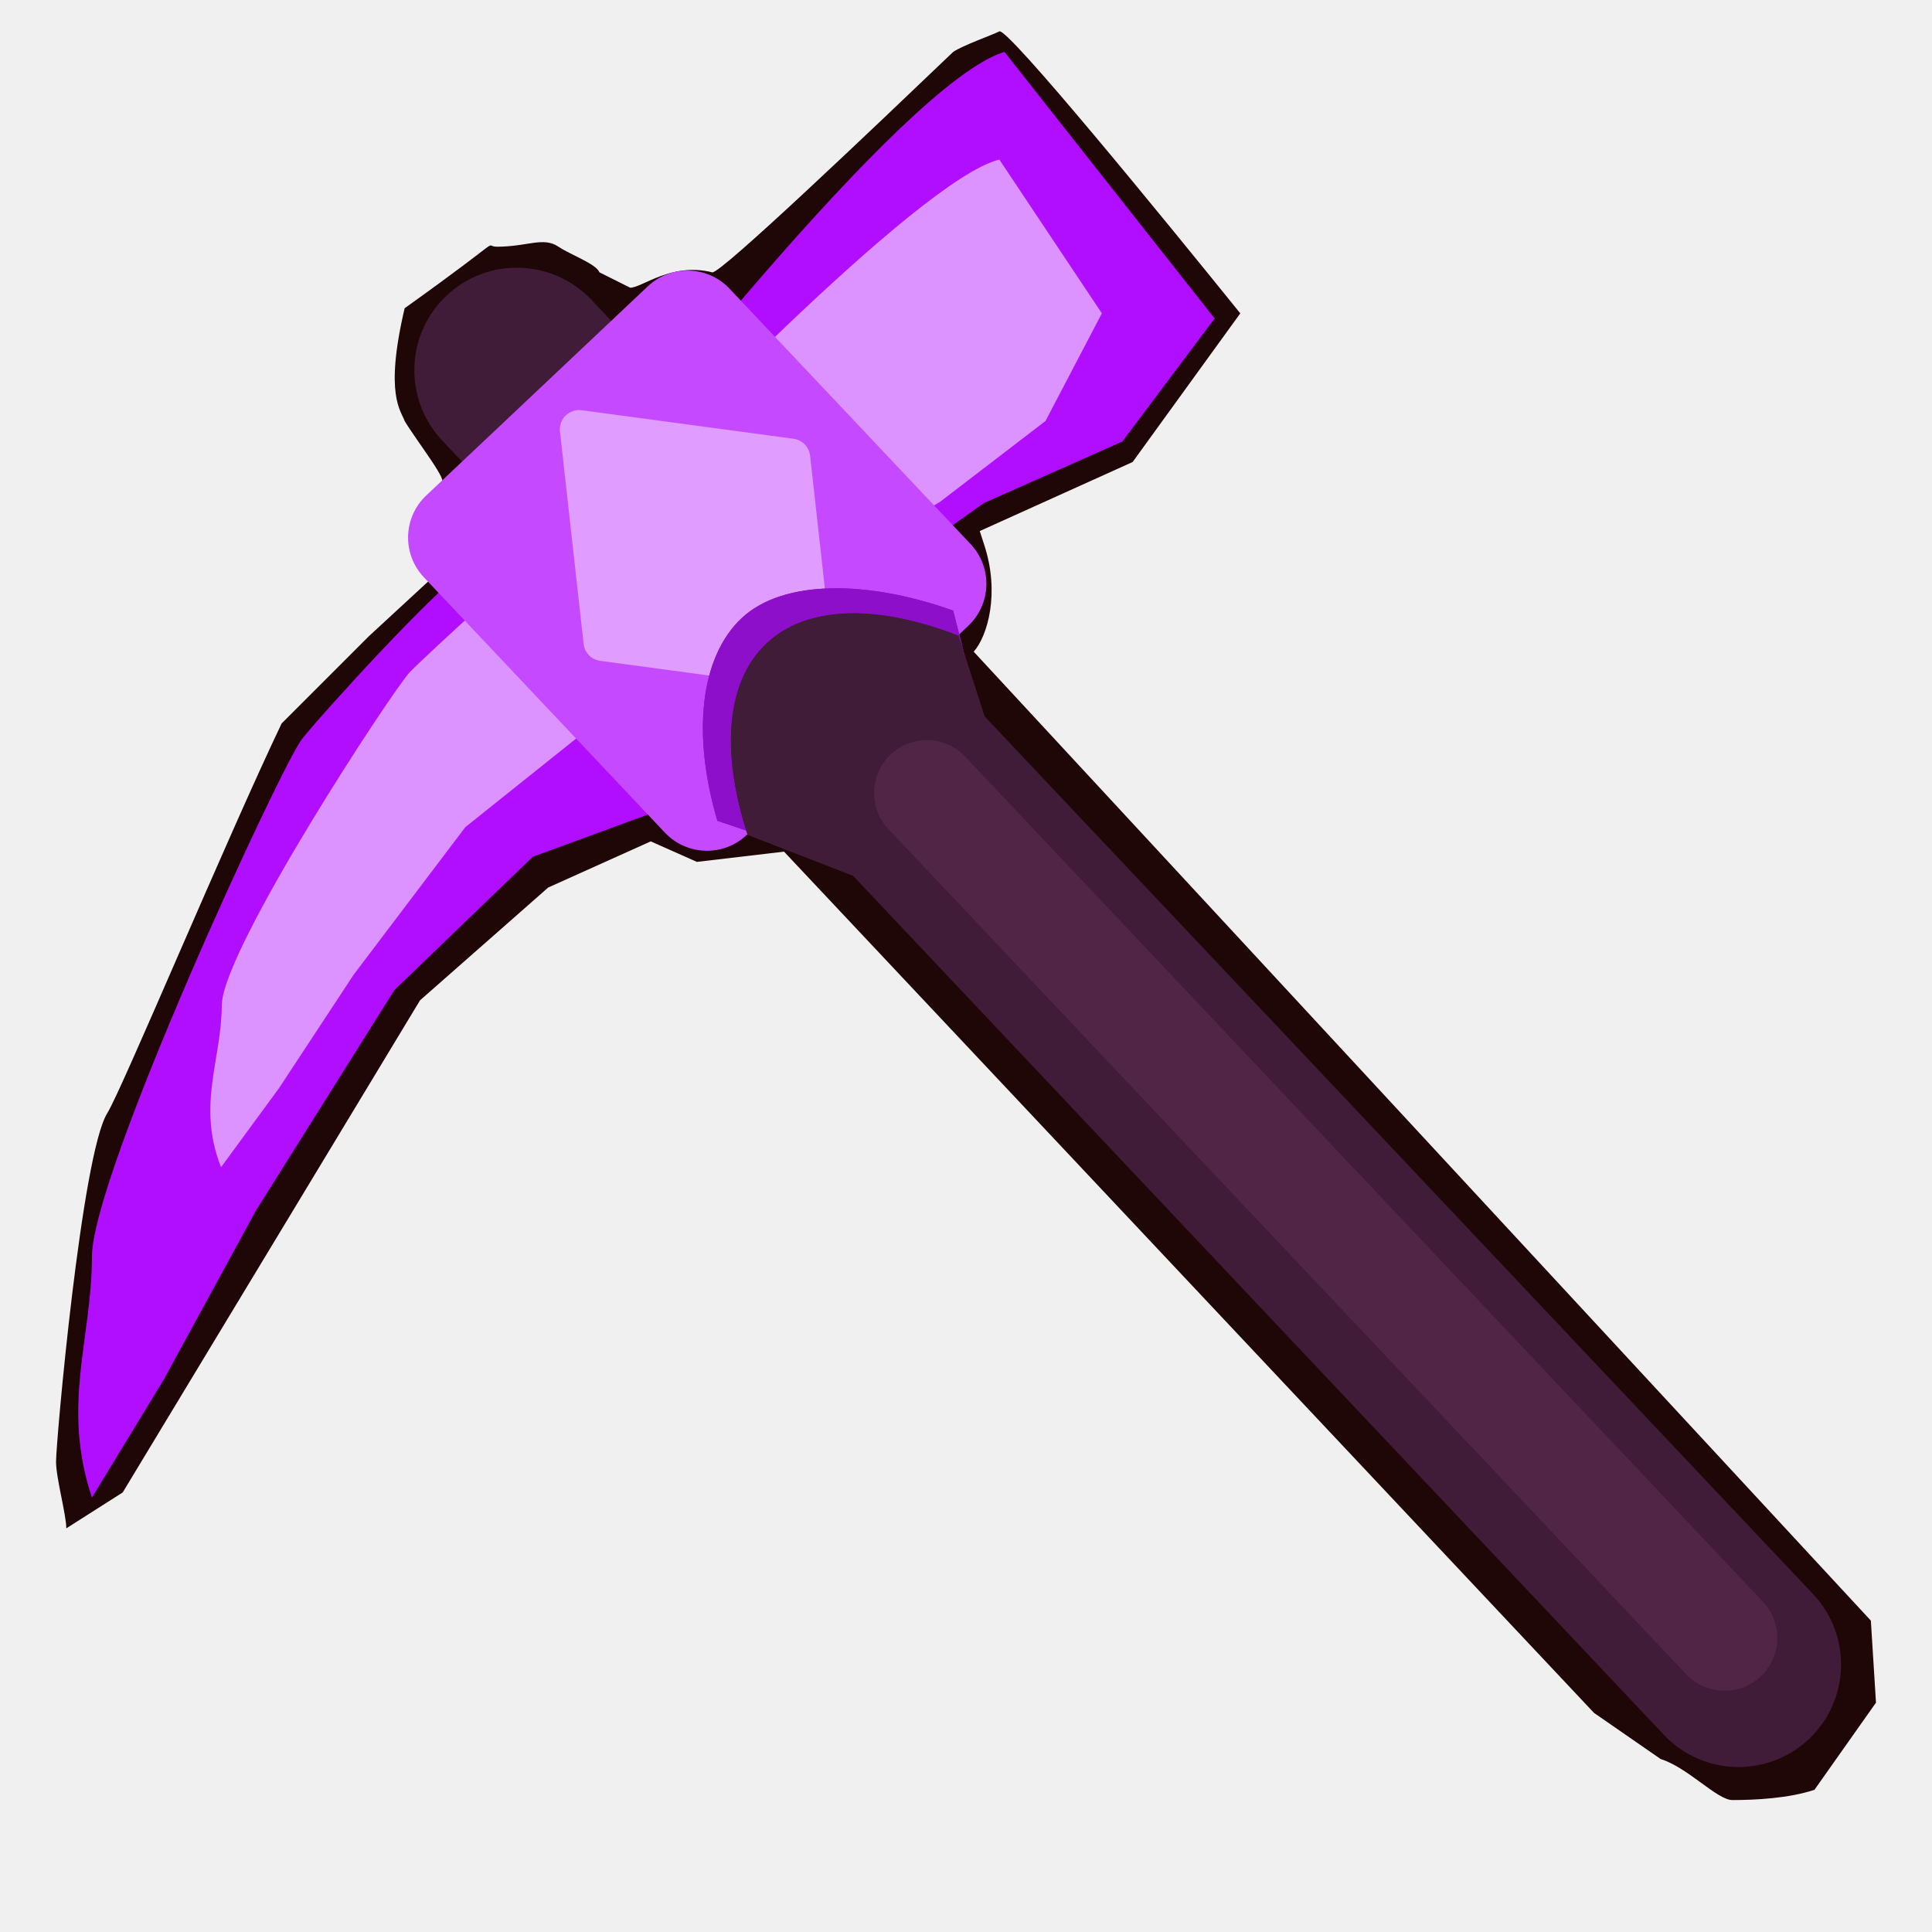
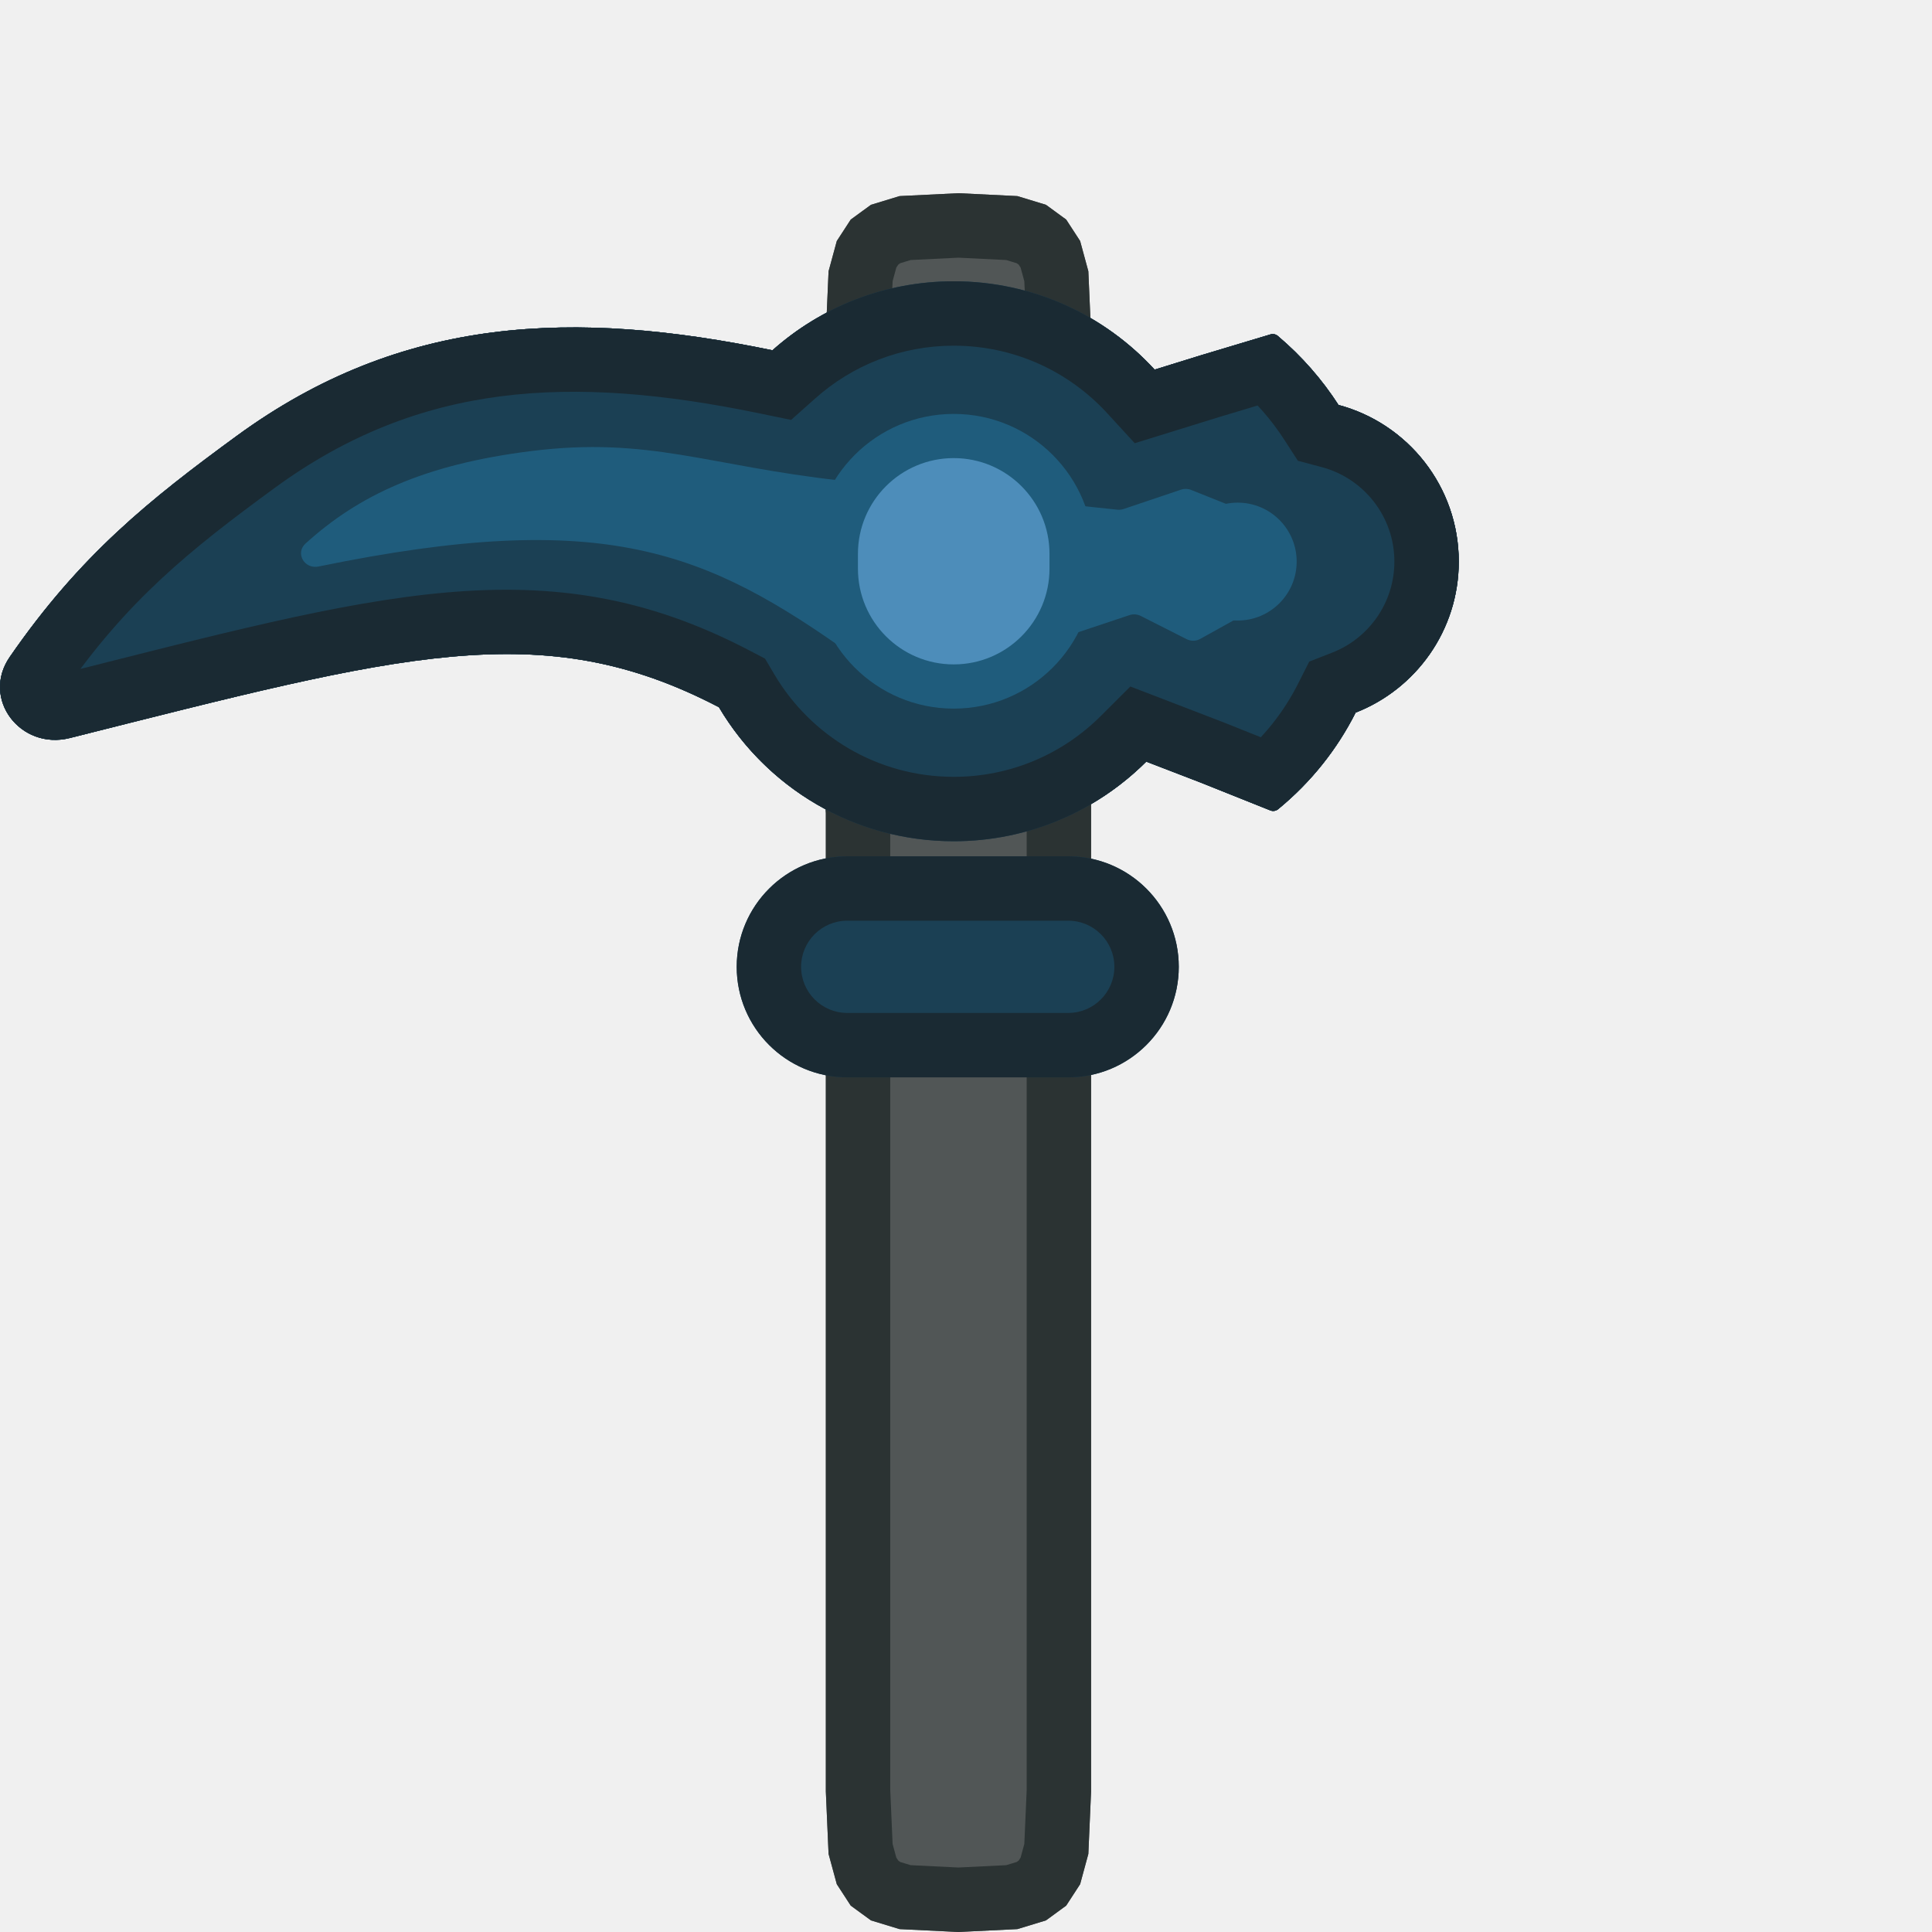
- <svg xmlns="http://www.w3.org/2000/svg" width="501" height="501" viewBox="0 0 501 501" fill="none">
-   <path d="M413.356 444.185L203.309 220.844L180.71 223.503L168.745 218.185L142.157 230.15L108.922 259.397L31.816 387.02L17.192 396.326C17.192 392.781 14.534 383.298 14.534 379.044C14.534 373.726 21.181 299.279 27.828 288.644C31.609 282.594 58.847 217.299 73.028 187.609L95.627 165.009L112.91 149.056C108.922 131.774 114.239 130.001 114.239 125.127C116.898 125.57 108.124 114.492 104.933 109.174C104.047 106.515 99.616 102.527 104.933 79.927C132.851 59.986 124.874 63.974 128.863 63.974C136.839 63.974 140.827 61.315 144.816 63.974C148.006 66.101 154.565 68.406 155.451 70.621L163.427 74.609C166.529 74.609 174.063 67.962 184.698 70.621C186.761 71.137 227.239 32.512 247.18 13.457C249.839 11.684 257.018 9.203 259.145 8.139C261.272 7.076 301.242 55.998 321.627 81.257L293.709 119.809L254.07 137.711C254.349 138.613 254.704 139.724 255.156 141.08C259.41 153.842 256.043 165.009 252.498 168.997L485.144 420.255L486.473 441.526L470.52 464.126C463.873 466.341 455.195 466.785 449.25 466.785C445.262 466.785 437.728 458.365 430.638 456.149L413.356 444.185Z" fill="#200707" />
-   <rect x="96.452" y="94.929" width="53.176" height="514.687" rx="26.588" transform="rotate(-43.347 96.4521 94.9294)" fill="#411C39" />
-   <path d="M314.979 82.586L260.474 13.457C233.886 21.433 158.551 119.368 155.451 122.468C150.133 127.786 127.533 143.739 120.886 147.727C113.587 152.107 84.334 184.112 78.345 191.597C73.027 198.245 23.84 304.597 23.839 325.868C23.839 347.138 15.863 364.42 23.839 388.35L42.451 357.773L66.38 313.903L102.274 256.738L138.168 222.174L178.051 207.55L204.639 166.339L255.156 130.445L291.05 114.492L314.979 82.586Z" fill="#B10DFF" />
-   <path d="M285.733 81.257L259.145 41.374C237.786 46.635 166.27 122.329 163.772 124.402C159.488 127.957 160.321 131.306 140.828 142.409C140.828 142.409 111.092 169.304 106.263 174.315C101.975 178.764 57.585 246.361 57.517 260.664C57.448 274.967 50.992 286.557 57.315 302.678L72.346 282.19L91.688 252.783L120.672 214.483L149.583 191.379L181.63 181.7L203.096 154.091L243.745 130.15L271.11 109.174L285.733 81.257Z" fill="#DC93FF" />
-   <path d="M109.912 149.692C104.226 143.668 104.499 134.175 110.524 128.488L167.982 74.254C174.006 68.567 183.5 68.841 189.186 74.865L251.694 141.088C257.38 147.113 257.106 156.606 251.082 162.292L193.624 216.527C187.6 222.214 178.106 221.94 172.42 215.915L109.912 149.692Z" fill="#C54AFF" />
-   <path d="M205.769 113.777C208.044 114.083 209.817 115.898 210.071 118.179L216.203 173.257C216.563 176.489 213.79 179.199 210.566 178.765L155.644 171.369C153.37 171.063 151.596 169.248 151.342 166.967L145.21 111.889C144.85 108.657 147.624 105.947 150.847 106.381L205.769 113.777Z" fill="#E09DFF" />
-   <path d="M186.028 212.851C179.459 190.557 181.464 170.547 192.29 160.329C203.115 150.111 225.302 150.502 247.18 158.345L268.133 240.68L186.028 212.851Z" fill="#8D0FC9" />
-   <path d="M186.028 212.851C179.459 190.557 181.464 170.547 192.29 160.329C203.115 150.111 225.302 150.502 247.18 158.345L268.133 240.68L186.028 212.851Z" fill="#8D0FC9" />
-   <path d="M193.855 216.468C186.732 194.394 188.492 176.554 198.748 166.873C209.004 157.192 226.916 156.464 248.543 164.848L275.4 248.081L193.855 216.468Z" fill="#411C39" />
-   <path d="M193.855 216.468C186.732 194.394 188.492 176.554 198.748 166.873C209.004 157.192 226.916 156.464 248.543 164.848L275.4 248.081L193.855 216.468Z" fill="#411C39" />
-   <rect x="221.003" y="205.051" width="27.371" height="328.712" rx="13.686" transform="rotate(-43.347 221.003 205.051)" fill="#502546" />
+ <svg xmlns="http://www.w3.org/2000/svg" width="150" height="150" viewBox="0 0 150 150" fill="none">
+   <mask id="path-1-inside-1_1212_70742" fill="white">
+     <path d="M74.048 21.839C80.221 21.839 85.776 24.482 89.645 28.698L93.237 27.585L98.642 25.963C98.839 25.904 99.054 25.951 99.211 26.084C101.09 27.673 102.659 29.485 103.921 31.44C109.297 32.873 113.258 37.774 113.258 43.602C113.258 48.937 109.938 53.496 105.25 55.327C103.837 58.127 101.833 60.692 99.231 62.827C99.062 62.966 98.83 63 98.626 62.919L93.237 60.764L88.996 59.132C87.699 60.425 86.235 61.551 84.639 62.475C84.344 67.897 79.856 72.203 74.36 72.203C68.986 72.203 64.577 68.087 64.107 62.836C60.669 61.004 57.797 58.252 55.819 54.907C42.036 47.718 31.144 50.831 5.422 57.3C1.592 58.263 -1.483 54.252 0.759 51.004C6.232 43.076 11.641 38.772 18.36 33.858C31.232 24.444 44.641 24.03 59.974 27.196C63.714 23.864 68.645 21.839 74.048 21.839Z" />
+   </mask>
+   <path d="M74.048 21.839C80.221 21.839 85.776 24.482 89.645 28.698L93.237 27.585L98.642 25.963C98.839 25.904 99.054 25.951 99.211 26.084C101.09 27.673 102.659 29.485 103.921 31.44C109.297 32.873 113.258 37.774 113.258 43.602C113.258 48.937 109.938 53.496 105.25 55.327C103.837 58.127 101.833 60.692 99.231 62.827C99.062 62.966 98.83 63 98.626 62.919L93.237 60.764L88.996 59.132C87.699 60.425 86.235 61.551 84.639 62.475C84.344 67.897 79.856 72.203 74.36 72.203C68.986 72.203 64.577 68.087 64.107 62.836C60.669 61.004 57.797 58.252 55.819 54.907C42.036 47.718 31.144 50.831 5.422 57.3C1.592 58.263 -1.483 54.252 0.759 51.004C6.232 43.076 11.641 38.772 18.36 33.858C31.232 24.444 44.641 24.03 59.974 27.196C63.714 23.864 68.645 21.839 74.048 21.839Z" fill="#1B4054" />
+   <path d="M74.048 21.839L74.048 16.839H74.048V21.839ZM89.645 28.698L85.961 32.079L88.102 34.411L91.125 33.474L89.645 28.698ZM93.237 27.585L91.8 22.796L91.778 22.802L91.757 22.809L93.237 27.585ZM98.642 25.963L97.207 21.173L97.205 21.174L98.642 25.963ZM99.211 26.084L102.441 22.267L102.439 22.266L99.211 26.084ZM103.921 31.44L99.721 34.152L100.768 35.775L102.634 36.272L103.921 31.44ZM113.258 43.602H118.258V43.602L113.258 43.602ZM105.25 55.327L103.431 50.67L101.649 51.366L100.787 53.073L105.25 55.327ZM99.231 62.827L102.402 66.693L102.403 66.692L99.231 62.827ZM98.626 62.919L100.483 58.277L100.483 58.276L98.626 62.919ZM93.237 60.764L95.093 56.121L95.063 56.109L95.032 56.097L93.237 60.764ZM88.996 59.132L90.791 54.465L87.762 53.3L85.464 55.592L88.996 59.132ZM84.639 62.475L82.133 58.148L79.793 59.503L79.647 62.203L84.639 62.475ZM74.36 72.203V77.203H74.36L74.36 72.203ZM64.107 62.836L69.087 62.391L68.846 59.696L66.459 58.424L64.107 62.836ZM55.819 54.907L60.122 52.362L59.396 51.134L58.131 50.474L55.819 54.907ZM5.422 57.3L6.642 62.149L6.642 62.149L5.422 57.3ZM0.759 51.004L-3.356 48.163L-3.356 48.164L0.759 51.004ZM18.36 33.858L15.408 29.823L15.408 29.823L18.36 33.858ZM59.974 27.196L58.963 32.093L61.424 32.601L63.3 30.93L59.974 27.196ZM74.048 21.839L74.048 26.839C78.762 26.839 82.999 28.851 85.961 32.079L89.645 28.698L93.329 25.318C88.553 20.114 81.68 16.839 74.048 16.839L74.048 21.839ZM89.645 28.698L91.125 33.474L94.717 32.361L93.237 27.585L91.757 22.809L88.165 23.922L89.645 28.698ZM93.237 27.585L94.674 32.374L100.079 30.752L98.642 25.963L97.205 21.174L91.8 22.796L93.237 27.585ZM98.642 25.963L100.077 30.753C98.615 31.191 97.084 30.833 95.983 29.902L99.211 26.084L102.439 22.266C101.024 21.069 99.062 20.617 97.207 21.173L98.642 25.963ZM99.211 26.084L95.982 29.901C97.476 31.166 98.72 32.602 99.721 34.152L103.921 31.44L108.122 28.729C106.598 26.367 104.703 24.181 102.441 22.267L99.211 26.084ZM103.921 31.44L102.634 36.272C105.876 37.136 108.258 40.097 108.258 43.602L113.258 43.602L118.258 43.602C118.258 35.452 112.719 28.61 105.208 26.609L103.921 31.44ZM113.258 43.602H108.258C108.258 46.809 106.265 49.563 103.431 50.67L105.25 55.327L107.07 59.984C113.61 57.43 118.258 51.065 118.258 43.602H113.258ZM105.25 55.327L100.787 53.073C99.679 55.268 98.11 57.279 96.059 58.962L99.231 62.827L102.403 66.692C105.557 64.104 107.995 60.985 109.714 57.581L105.25 55.327ZM99.231 62.827L96.06 58.962C97.319 57.928 99.018 57.69 100.483 58.277L98.626 62.919L96.769 67.561C98.643 68.311 100.805 68.003 102.402 66.693L99.231 62.827ZM98.626 62.919L100.483 58.276L95.093 56.121L93.237 60.764L91.38 65.406L96.77 67.561L98.626 62.919ZM93.237 60.764L95.032 56.097L90.791 54.465L88.996 59.132L87.2 63.798L91.441 65.43L93.237 60.764ZM88.996 59.132L85.464 55.592C84.474 56.581 83.354 57.441 82.133 58.148L84.639 62.475L87.145 66.801C89.115 65.66 90.924 64.27 92.527 62.672L88.996 59.132ZM84.639 62.475L79.647 62.203C79.495 64.989 77.184 67.203 74.36 67.203L74.36 72.203L74.36 77.203C82.528 77.203 89.194 70.805 89.632 62.746L84.639 62.475ZM74.36 72.203V67.203C71.6 67.203 69.328 65.088 69.087 62.391L64.107 62.836L59.127 63.281C59.825 71.087 66.373 77.203 74.36 77.203V72.203ZM64.107 62.836L66.459 58.424C63.832 57.023 61.635 54.918 60.122 52.362L55.819 54.907L51.515 57.453C53.96 61.585 57.507 64.984 61.755 67.248L64.107 62.836ZM55.819 54.907L58.131 50.474C42.317 42.225 29.305 46.138 4.203 52.451L5.422 57.3L6.642 62.149C32.983 55.525 41.755 53.211 53.507 59.34L55.819 54.907ZM5.422 57.3L4.203 52.451C4.203 52.451 4.237 52.443 4.297 52.446C4.356 52.449 4.423 52.462 4.489 52.487C4.617 52.534 4.727 52.616 4.812 52.729C4.899 52.844 4.989 53.034 4.999 53.293C5.011 53.584 4.914 53.787 4.874 53.844L0.759 51.004L-3.356 48.164C-5.791 51.692 -5.342 55.86 -3.185 58.733C-1.068 61.552 2.679 63.145 6.642 62.149L5.422 57.3ZM0.759 51.004L4.874 53.844C9.868 46.609 14.741 42.7 21.312 37.894L18.36 33.858L15.408 29.823C8.542 34.844 2.595 39.543 -3.356 48.163L0.759 51.004ZM18.36 33.858L21.312 37.894C32.587 29.647 44.34 29.073 58.963 32.093L59.974 27.196L60.985 22.3C44.942 18.986 29.877 19.24 15.408 29.823L18.36 33.858ZM59.974 27.196L63.3 30.93C66.16 28.381 69.918 26.839 74.048 26.839V21.839V16.839C67.371 16.839 61.268 19.346 56.648 23.463L59.974 27.196Z" fill="#1A2A33" mask="url(#path-1-inside-1_1212_70742)" />
+   <rect x="63.178" y="32.136" width="21.737" height="22.881" rx="10.869" fill="#1F5C7C" />
+   <rect x="91.52" y="39.025" width="9.153" height="9.153" rx="4.576" fill="#1F5C7C" />
+   <path d="M41.237 35.021C50.39 33.877 54.967 36.167 65.263 37.31L86.752 39.572C86.916 39.59 87.081 39.571 87.236 39.519L91.695 38.017C91.951 37.93 92.231 37.938 92.484 38.039L95.915 39.411C96.746 39.743 96.897 40.856 96.184 41.391L94.454 42.688C93.846 43.145 93.849 44.061 94.461 44.52L96.397 45.973C97.062 46.471 96.997 47.487 96.274 47.889L93.193 49.601C92.862 49.785 92.461 49.792 92.122 49.621L88.571 47.823C88.298 47.685 87.981 47.661 87.692 47.758L83.226 49.247C83.074 49.297 82.914 49.309 82.755 49.326C81.225 49.488 77.886 52.104 66.718 51.069C66.518 51.05 66.318 50.976 66.154 50.859C54.855 42.82 46.998 39.402 24.727 43.985C23.637 44.21 22.9 42.945 23.723 42.199C27.804 38.497 32.861 36.068 41.237 35.021Z" fill="#1F5C7C" />
+   <rect x="66.61" y="35.567" width="14.873" height="16.017" rx="7.436" fill="#4D8DBA" />
+   <mask id="path-7-inside-2_1212_70742" fill="white">
+     <path d="M78.99 15.225L81.208 15.901L82.779 17.048L83.861 18.712L84.499 21.061L84.711 25.909V139.091L84.499 143.938L83.861 146.288L82.779 147.952L81.208 149.099L78.99 149.775L74.414 150L69.839 149.775L67.621 149.099L66.051 147.952L64.969 146.288L64.33 143.938L64.118 139.091V25.909L64.33 21.061L64.969 18.712L66.051 17.048L67.621 15.901L69.839 15.225L74.414 15L78.99 15.225Z" />
+   </mask>
+   <path d="M78.99 15.225L81.208 15.901L82.779 17.048L83.861 18.712L84.499 21.061L84.711 25.909V139.091L84.499 143.938L83.861 146.288L82.779 147.952L81.208 149.099L78.99 149.775L74.414 150L69.839 149.775L67.621 149.099L66.051 147.952L64.969 146.288L64.33 143.938L64.118 139.091V25.909L64.33 21.061L64.969 18.712L66.051 17.048L67.621 15.901L69.839 15.225L74.414 15L78.99 15.225Z" fill="#515656" />
+   <path d="M78.99 15.225L80.45 10.442L79.856 10.261L79.236 10.231L78.99 15.225ZM81.208 15.901L84.157 11.863L83.475 11.365L82.668 11.119L81.208 15.901ZM82.779 17.048L86.97 14.322L86.469 13.552L85.727 13.01L82.779 17.048ZM83.861 18.712L88.686 17.4L88.48 16.644L88.052 15.986L83.861 18.712ZM84.499 21.061L89.495 20.843L89.47 20.287L89.324 19.75L84.499 21.061ZM84.711 25.909H89.711V25.8L89.706 25.691L84.711 25.909ZM84.711 139.091L89.706 139.309L89.711 139.2V139.091H84.711ZM84.499 143.938L89.324 145.25L89.47 144.713L89.495 144.157L84.499 143.938ZM83.861 146.288L88.052 149.014L88.48 148.356L88.686 147.6L83.861 146.288ZM82.779 147.952L85.727 151.99L86.469 151.448L86.97 150.678L82.779 147.952ZM81.208 149.099L82.668 153.881L83.475 153.635L84.157 153.137L81.208 149.099ZM78.99 149.775L79.236 154.769L79.856 154.739L80.45 154.558L78.99 149.775ZM74.414 150L74.169 154.994L74.414 155.006L74.659 154.994L74.414 150ZM69.839 149.775L68.38 154.558L68.974 154.739L69.594 154.769L69.839 149.775ZM67.621 149.099L64.673 153.137L65.355 153.635L66.162 153.881L67.621 149.099ZM66.051 147.952L61.859 150.678L62.36 151.448L63.103 151.99L66.051 147.952ZM64.969 146.288L60.144 147.6L60.35 148.356L60.777 149.014L64.969 146.288ZM64.33 143.938L59.335 144.157L59.359 144.713L59.505 145.25L64.33 143.938ZM64.118 139.091H59.118V139.2L59.123 139.309L64.118 139.091ZM64.118 25.909L59.123 25.691L59.118 25.8V25.909H64.118ZM64.33 21.061L59.505 19.75L59.359 20.287L59.335 20.843L64.33 21.061ZM64.969 18.712L60.777 15.986L60.35 16.644L60.144 17.4L64.969 18.712ZM66.051 17.048L63.103 13.01L62.36 13.552L61.859 14.322L66.051 17.048ZM67.621 15.901L66.162 11.119L65.355 11.365L64.673 11.863L67.621 15.901ZM69.839 15.225L69.594 10.231L68.974 10.261L68.38 10.442L69.839 15.225ZM74.414 15L74.659 10.006L74.414 9.994L74.169 10.006L74.414 15ZM78.99 15.225L77.531 20.007L79.749 20.684L81.208 15.901L82.668 11.119L80.45 10.442L78.99 15.225ZM81.208 15.901L78.26 19.94L79.83 21.086L82.779 17.048L85.727 13.01L84.157 11.863L81.208 15.901ZM82.779 17.048L78.587 19.773L79.669 21.438L83.861 18.712L88.052 15.986L86.97 14.322L82.779 17.048ZM83.861 18.712L79.036 20.023L79.674 22.373L84.499 21.061L89.324 19.75L88.686 17.4L83.861 18.712ZM84.499 21.061L79.504 21.28L79.716 26.128L84.711 25.909L89.706 25.691L89.495 20.843L84.499 21.061ZM84.711 25.909H79.711V139.091H84.711H89.711V25.909H84.711ZM84.711 139.091L79.716 138.872L79.504 143.72L84.499 143.938L89.495 144.157L89.706 139.309L84.711 139.091ZM84.499 143.938L79.674 142.627L79.036 144.977L83.861 146.288L88.686 147.6L89.324 145.25L84.499 143.938ZM83.861 146.288L79.669 143.562L78.587 145.227L82.779 147.952L86.97 150.678L88.052 149.014L83.861 146.288ZM82.779 147.952L79.83 143.914L78.26 145.06L81.208 149.099L84.157 153.137L85.727 151.99L82.779 147.952ZM81.208 149.099L79.749 144.316L77.531 144.993L78.99 149.775L80.45 154.558L82.668 153.881L81.208 149.099ZM78.99 149.775L78.745 144.781L74.169 145.006L74.414 150L74.659 154.994L79.236 154.769L78.99 149.775ZM74.414 150L74.659 145.006L70.084 144.781L69.839 149.775L69.594 154.769L74.169 154.994L74.414 150ZM69.839 149.775L71.298 144.993L69.081 144.316L67.621 149.099L66.162 153.881L68.38 154.558L69.839 149.775ZM67.621 149.099L70.57 145.06L68.999 143.914L66.051 147.952L63.103 151.99L64.673 153.137L67.621 149.099ZM66.051 147.952L70.243 145.227L69.161 143.562L64.969 146.288L60.777 149.014L61.859 150.678L66.051 147.952ZM64.969 146.288L69.794 144.977L69.155 142.627L64.33 143.938L59.505 145.25L60.144 147.6L64.969 146.288ZM64.33 143.938L69.326 143.72L69.114 138.872L64.118 139.091L59.123 139.309L59.335 144.157L64.33 143.938ZM64.118 139.091H69.118V25.909H64.118H59.118V139.091H64.118ZM64.118 25.909L69.114 26.128L69.326 21.28L64.33 21.061L59.335 20.843L59.123 25.691L64.118 25.909ZM64.33 21.061L69.155 22.373L69.794 20.023L64.969 18.712L60.144 17.4L59.505 19.75L64.33 21.061ZM64.969 18.712L69.161 21.438L70.243 19.773L66.051 17.048L61.859 14.322L60.777 15.986L64.969 18.712ZM66.051 17.048L68.999 21.086L70.57 19.94L67.621 15.901L64.673 11.863L63.103 13.01L66.051 17.048ZM67.621 15.901L69.081 20.684L71.298 20.007L69.839 15.225L68.38 10.442L66.162 11.119L67.621 15.901ZM69.839 15.225L70.084 20.219L74.659 19.994L74.414 15L74.169 10.006L69.594 10.231L69.839 15.225ZM74.414 15L74.169 19.994L78.745 20.219L78.99 15.225L79.236 10.231L74.659 10.006L74.414 15Z" fill="#2B3333" mask="url(#path-7-inside-2_1212_70742)" />
+   <mask id="path-9-inside-3_1212_70742" fill="white">
+     <path d="M74.048 21.839C80.221 21.839 85.776 24.482 89.644 28.698L93.236 27.585L98.642 25.963C98.838 25.904 99.054 25.951 99.211 26.084C101.089 27.673 102.658 29.484 103.921 31.44C109.297 32.872 113.259 37.774 113.259 43.602C113.259 48.937 109.937 53.496 105.25 55.327C103.836 58.127 101.833 60.692 99.231 62.827C99.061 62.966 98.83 63 98.626 62.919L93.236 60.764L88.995 59.132C85.166 62.951 79.883 65.313 74.048 65.314C66.287 65.314 59.502 61.136 55.818 54.907C42.035 47.718 31.144 50.831 5.422 57.3C1.592 58.263 -1.483 54.252 0.759 51.004C6.231 43.076 11.641 38.772 18.359 33.858C31.231 24.444 44.641 24.03 59.974 27.196C63.714 23.864 68.644 21.839 74.048 21.839Z" />
+   </mask>
+   <path d="M74.048 21.839C80.221 21.839 85.776 24.482 89.644 28.698L93.236 27.585L98.642 25.963C98.838 25.904 99.054 25.951 99.211 26.084C101.089 27.673 102.658 29.484 103.921 31.44C109.297 32.872 113.259 37.774 113.259 43.602C113.259 48.937 109.937 53.496 105.25 55.327C103.836 58.127 101.833 60.692 99.231 62.827C99.061 62.966 98.83 63 98.626 62.919L93.236 60.764L88.995 59.132C85.166 62.951 79.883 65.313 74.048 65.314C66.287 65.314 59.502 61.136 55.818 54.907C42.035 47.718 31.144 50.831 5.422 57.3C1.592 58.263 -1.483 54.252 0.759 51.004C6.231 43.076 11.641 38.772 18.359 33.858C31.231 24.444 44.641 24.03 59.974 27.196C63.714 23.864 68.644 21.839 74.048 21.839Z" fill="#1B4054" />
+   <path d="M74.048 21.839L74.048 16.839H74.048V21.839ZM89.644 28.698L85.961 32.079L88.101 34.411L91.125 33.474L89.644 28.698ZM93.236 27.585L91.799 22.796L91.778 22.802L91.756 22.809L93.236 27.585ZM98.642 25.963L97.207 21.173L97.204 21.174L98.642 25.963ZM99.211 26.084L102.441 22.267L102.439 22.266L99.211 26.084ZM103.921 31.44L99.72 34.152L100.768 35.775L102.634 36.272L103.921 31.44ZM113.259 43.602H118.259V43.602L113.259 43.602ZM105.25 55.327L103.431 50.67L101.649 51.366L100.787 53.073L105.25 55.327ZM99.231 62.827L102.402 66.693L102.402 66.692L99.231 62.827ZM98.626 62.919L100.483 58.277L100.482 58.276L98.626 62.919ZM93.236 60.764L95.093 56.121L95.062 56.109L95.032 56.097L93.236 60.764ZM88.995 59.132L90.791 54.465L87.761 53.3L85.464 55.592L88.995 59.132ZM74.048 65.314V70.314H74.048L74.048 65.314ZM55.818 54.907L60.122 52.362L59.396 51.134L58.131 50.474L55.818 54.907ZM5.422 57.3L6.641 62.149L6.641 62.149L5.422 57.3ZM0.759 51.004L-3.356 48.163L-3.356 48.164L0.759 51.004ZM18.359 33.858L15.408 29.823L15.408 29.823L18.359 33.858ZM59.974 27.196L58.962 32.093L61.423 32.601L63.3 30.93L59.974 27.196ZM74.048 21.839L74.048 26.839C78.762 26.839 82.999 28.851 85.961 32.079L89.644 28.698L93.328 25.318C88.553 20.114 81.68 16.839 74.048 16.839L74.048 21.839ZM89.644 28.698L91.125 33.474L94.717 32.361L93.236 27.585L91.756 22.809L88.164 23.922L89.644 28.698ZM93.236 27.585L94.674 32.374L100.079 30.752L98.642 25.963L97.204 21.174L91.799 22.796L93.236 27.585ZM98.642 25.963L100.077 30.753C98.614 31.191 97.084 30.833 95.983 29.902L99.211 26.084L102.439 22.266C101.024 21.069 99.062 20.617 97.207 21.173L98.642 25.963ZM99.211 26.084L95.981 29.901C97.476 31.166 98.72 32.602 99.72 34.152L103.921 31.44L108.122 28.729C106.597 26.367 104.703 24.181 102.441 22.267L99.211 26.084ZM103.921 31.44L102.634 36.272C105.877 37.136 108.259 40.097 108.259 43.602L113.259 43.602L118.259 43.602C118.259 35.451 112.718 28.609 105.208 26.609L103.921 31.44ZM113.259 43.602H108.259C108.259 46.809 106.266 49.563 103.431 50.67L105.25 55.327L107.069 59.984C113.609 57.43 118.259 51.066 118.259 43.602H113.259ZM105.25 55.327L100.787 53.073C99.679 55.268 98.109 57.279 96.059 58.962L99.231 62.827L102.402 66.692C105.557 64.104 107.994 60.985 109.713 57.581L105.25 55.327ZM99.231 62.827L96.059 58.962C97.318 57.928 99.017 57.69 100.483 58.277L98.626 62.919L96.769 67.561C98.642 68.311 100.805 68.003 102.402 66.693L99.231 62.827ZM98.626 62.919L100.482 58.276L95.093 56.121L93.236 60.764L91.38 65.406L96.769 67.561L98.626 62.919ZM93.236 60.764L95.032 56.097L90.791 54.465L88.995 59.132L87.2 63.798L91.441 65.43L93.236 60.764ZM88.995 59.132L85.464 55.592C82.534 58.515 78.505 60.313 74.048 60.313L74.048 65.314L74.048 70.314C81.261 70.313 87.799 67.388 92.526 62.672L88.995 59.132ZM74.048 65.314V60.313C68.127 60.313 62.944 57.132 60.122 52.362L55.818 54.907L51.515 57.453C56.061 65.139 64.447 70.314 74.048 70.314V65.314ZM55.818 54.907L58.131 50.474C42.317 42.225 29.305 46.138 4.202 52.451L5.422 57.3L6.641 62.149C32.982 55.525 41.754 53.211 53.506 59.34L55.818 54.907ZM5.422 57.3L4.203 52.451C4.202 52.451 4.236 52.443 4.297 52.446C4.356 52.449 4.422 52.462 4.489 52.487C4.616 52.534 4.727 52.616 4.812 52.729C4.898 52.844 4.988 53.034 4.999 53.293C5.011 53.584 4.913 53.787 4.874 53.844L0.759 51.004L-3.356 48.164C-5.792 51.692 -5.343 55.86 -3.185 58.733C-1.069 61.552 2.679 63.145 6.641 62.149L5.422 57.3ZM0.759 51.004L4.874 53.844C9.868 46.609 14.74 42.7 21.311 37.894L18.359 33.858L15.408 29.823C8.542 34.844 2.595 39.543 -3.356 48.163L0.759 51.004ZM18.359 33.858L21.311 37.894C32.586 29.647 44.34 29.073 58.962 32.093L59.974 27.196L60.985 22.3C44.942 18.986 29.877 19.24 15.408 29.823L18.359 33.858ZM59.974 27.196L63.3 30.93C66.16 28.381 69.918 26.839 74.048 26.839V21.839V16.839C67.371 16.839 61.268 19.346 56.648 23.463L59.974 27.196Z" fill="#1A2A33" mask="url(#path-9-inside-3_1212_70742)" />
+   <mask id="path-11-inside-4_1212_70742" fill="white">
+     <path d="M82.939 66.483C87.678 66.483 91.52 70.324 91.52 75.063C91.52 79.802 87.678 83.644 82.939 83.644H65.779C61.04 83.644 57.198 79.802 57.198 75.063C57.199 70.324 61.041 66.483 65.779 66.483H82.939Z" />
+   </mask>
+   <path d="M82.939 66.483C87.678 66.483 91.52 70.324 91.52 75.063C91.52 79.802 87.678 83.644 82.939 83.644H65.779C61.04 83.644 57.198 79.802 57.198 75.063C57.199 70.324 61.041 66.483 65.779 66.483H82.939Z" fill="#1B4054" />
+   <path d="M91.52 75.063H96.52V75.063L91.52 75.063ZM57.198 75.063L52.198 75.063V75.063H57.198ZM82.939 66.483V71.483C84.917 71.483 86.52 73.086 86.52 75.063L91.52 75.063L96.52 75.063C96.52 67.562 90.439 61.483 82.939 61.483V66.483ZM91.52 75.063H86.52C86.52 77.04 84.917 78.644 82.939 78.644V83.644V88.644C90.44 88.644 96.52 82.563 96.52 75.063H91.52ZM82.939 83.644V78.644H65.779V83.644V88.644H82.939V83.644ZM65.779 83.644V78.644C63.802 78.644 62.198 77.04 62.198 75.063H57.198H52.198C52.198 82.563 58.279 88.644 65.779 88.644V83.644ZM57.198 75.063L62.198 75.063C62.198 73.086 63.801 71.483 65.779 71.483V66.483V61.483C58.28 61.483 52.199 67.562 52.198 75.063L57.198 75.063ZM65.779 66.483V71.483H82.939V66.483V61.483H65.779V66.483Z" fill="#1A2A33" mask="url(#path-11-inside-4_1212_70742)" />
+   <rect x="63.178" y="32.136" width="21.737" height="22.881" rx="10.869" fill="#1F5C7C" />
+   <rect x="91.52" y="39.025" width="9.153" height="9.153" rx="4.576" fill="#1F5C7C" />
+   <path d="M41.237 35.021C50.39 33.877 54.967 36.167 65.263 37.31L86.752 39.572C86.916 39.59 87.081 39.571 87.236 39.519L91.695 38.017C91.951 37.93 92.231 37.938 92.484 38.039L95.915 39.411C96.746 39.743 96.897 40.856 96.184 41.391L94.454 42.688C93.846 43.145 93.849 44.061 94.461 44.52L96.397 45.973C97.062 46.471 96.997 47.487 96.274 47.889L93.193 49.601C92.862 49.785 92.461 49.792 92.122 49.621L88.571 47.823C88.298 47.685 87.981 47.661 87.692 47.758L83.226 49.247C83.074 49.297 82.914 49.309 82.755 49.326C81.225 49.488 77.886 52.104 66.718 51.069C66.518 51.05 66.318 50.976 66.154 50.859C54.855 42.82 46.998 39.402 24.727 43.985C23.637 44.21 22.9 42.945 23.723 42.199C27.804 38.497 32.861 36.068 41.237 35.021Z" fill="#1F5C7C" />
+   <rect x="66.61" y="35.567" width="14.873" height="16.017" rx="7.436" fill="#4D8DBA" />
</svg>
